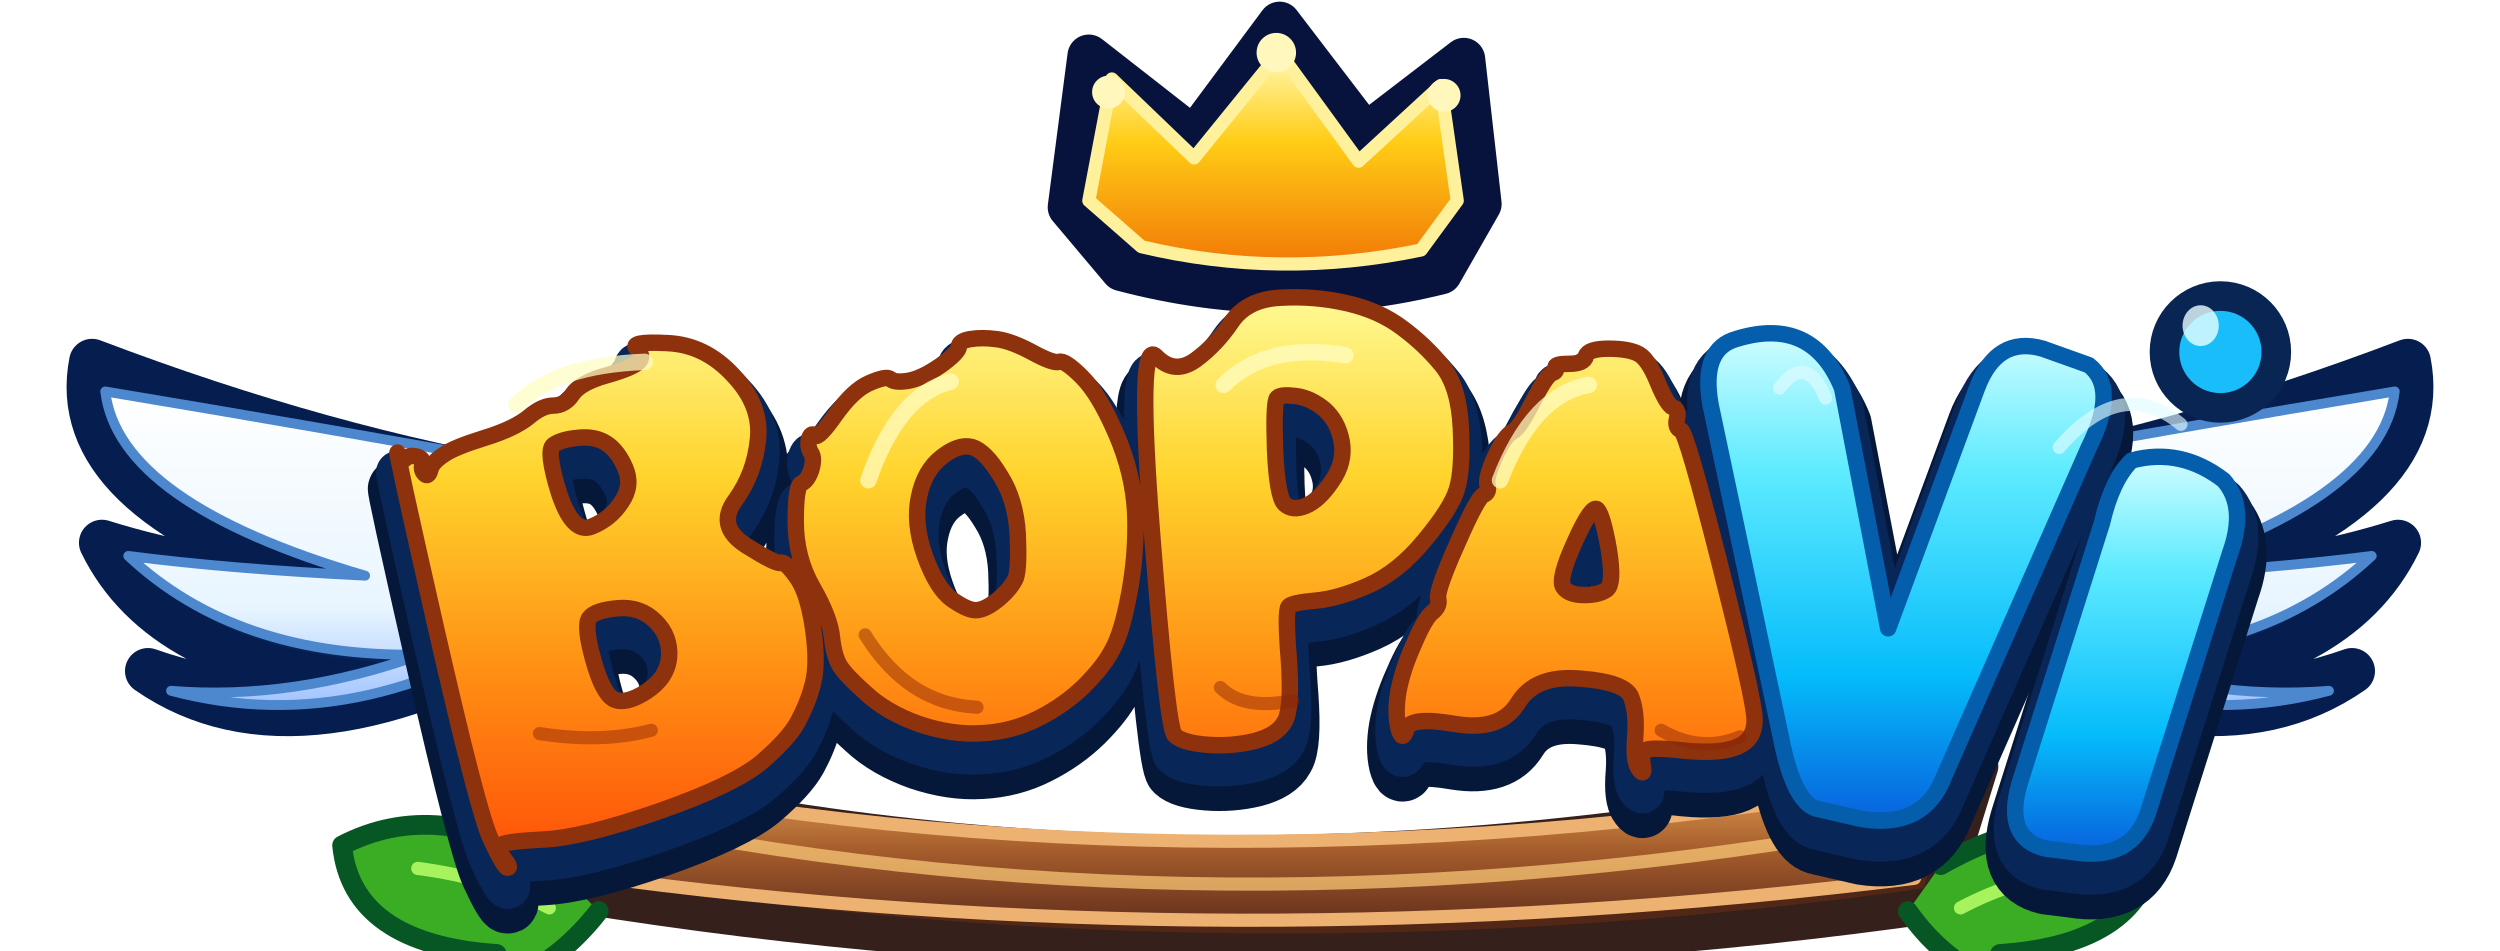
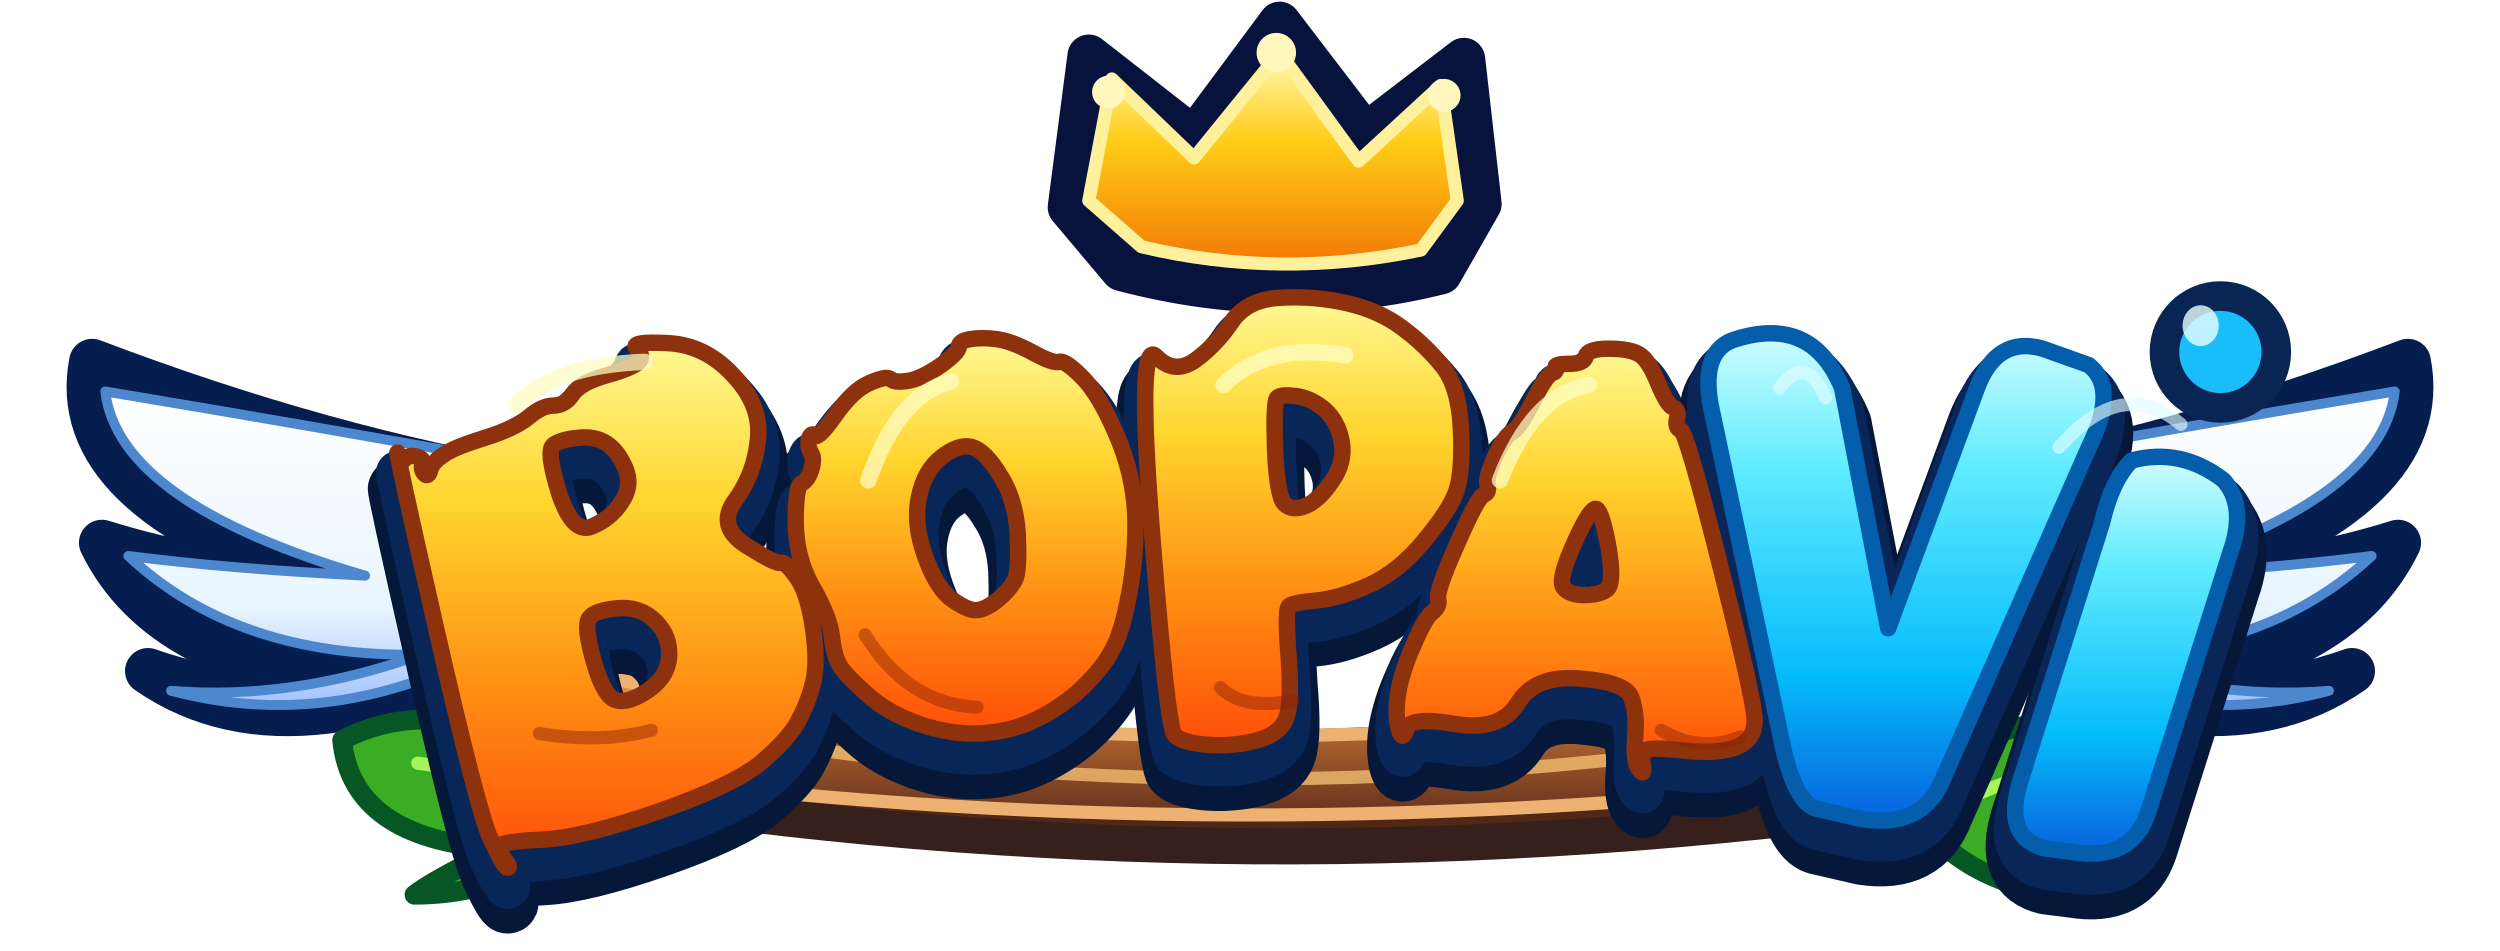
<svg xmlns="http://www.w3.org/2000/svg" width="760" height="289" viewBox="0 0 760 289" role="img" aria-label="BOPAVI">
  <defs>
    <linearGradient id="goldText" x1="0" y1="0" x2="0" y2="1">
      <stop stop-color="#fff994" />
      <stop offset=".31" stop-color="#ffd42d" />
      <stop offset=".64" stop-color="#ff9214" />
      <stop offset="1" stop-color="#ff4e08" />
    </linearGradient>
    <linearGradient id="cyanText" x1="0" y1="0" x2="0" y2="1">
      <stop stop-color="#d0fdff" />
      <stop offset=".28" stop-color="#5febff" />
      <stop offset=".7" stop-color="#05bcfb" />
      <stop offset="1" stop-color="#0861dd" />
    </linearGradient>
    <linearGradient id="crownGold" x1="0" y1="0" x2="0" y2="1">
      <stop stop-color="#fff9b2" />
      <stop offset=".42" stop-color="#ffcd16" />
      <stop offset="1" stop-color="#f27907" />
    </linearGradient>
    <linearGradient id="feather" x1="0" y1="0" x2="0" y2="1">
      <stop stop-color="#ffffff" />
      <stop offset=".69" stop-color="#e8f5ff" />
      <stop offset="1" stop-color="#a2c3fe" />
    </linearGradient>
    <linearGradient id="wood" x1="0" y1="0" x2="0" y2="1">
      <stop stop-color="#e9a455" />
      <stop offset=".53" stop-color="#a45c2b" />
      <stop offset="1" stop-color="#67321e" />
    </linearGradient>
  </defs>
  <g transform="scale(1 1)">
    <g stroke-linejoin="round" stroke-linecap="round">
      <g transform="translate(0 37)">
        <path d="M165 111Q99 100 28 73Q20 114 96 139Q63 138 31 128Q49 165 112 171Q79 179 45 167Q91 199 172 151Z" fill="#08245a" stroke="#061d50" stroke-width="14" />
        <path d="M164 105Q98 93 32 82Q36 116 111 138Q70 136 39 132Q72 163 128 162Q89 176 52 173Q112 189 172 146Z" fill="url(#feather)" stroke="#4d87ce" stroke-width="3" />
        <path d="M595 111Q661 100 732 73Q740 114 664 139Q697 138 729 128Q711 165 648 171Q681 179 715 167Q669 199 588 151Z" fill="#08245a" stroke="#061d50" stroke-width="14" />
        <path d="M596 105Q662 93 728 82Q724 116 649 138Q690 136 721 132Q688 163 632 162Q671 176 708 173Q648 189 588 146Z" fill="url(#feather)" stroke="#4d87ce" stroke-width="3" />
      </g>
-       <g transform="translate(0 82)">
+       <g transform="translate(0 50)">
        <path d="M160 151Q366 204 602 151L589 193Q379 223 175 190Z" fill="#532716" stroke="#36201b" stroke-width="11" />
        <path d="M169 153Q367 194 591 154L582 185Q373 211 177 184Z" fill="url(#wood)" stroke="#edb172" stroke-width="4" />
        <path d="M175 165Q368 207 580 168" fill="none" stroke="#ffcd7b" stroke-opacity=".7" stroke-width="4" />
        <path d="M168 181Q133 160 104 175Q107 205 151 208Q131 218 126 222Q161 222 182 195" fill="#3bad25" stroke="#075725" stroke-width="6" />
        <path d="M590 181Q627 160 655 175Q652 205 608 208Q629 218 635 222Q599 222 580 195" fill="#3bad25" stroke="#075725" stroke-width="6" />
        <path d="M127 182Q150 185 167 194M634 182Q613 185 596 194" fill="none" stroke="#a7f35d" stroke-width="4" />
      </g>
      <path d="M325 63L331 17L363 42L389 7L415 41L445 18L450 62L438 83Q390 95 341 82Z" fill="#071a55" stroke="#07133c" stroke-width="13" />
      <path d="M331 61L338 24L363 48L389 16L413 49L438 26L443 61L432 76Q389 85 347 75Z" fill="url(#crownGold)" stroke="#fff19b" stroke-width="4" />
      <circle cx="337" cy="28" r="5" fill="#fff7bb" />
      <circle cx="388" cy="16" r="6" fill="#fff7bb" />
      <circle cx="439" cy="29" r="5" fill="#fff7bb" />
    </g>
    <defs>
-       <path id="ownerWarm" fill-rule="evenodd" d="M222.9,126.1 C217.2,119.9 210.5,116.6 202.8,116.3 C195,115.9 192,116.5 193.6,118 C195.1,119.5 195.3,120.9 194.2,122 C193,123.2 189.7,124.6 184.4,126.1 C179,127.6 175.5,129.6 174,131.9 C172.5,134.2 170.5,135.3 168.2,135.3 C165.9,135.3 163.4,136.5 160.7,138.8 C158,141 153.6,143.2 147.4,145.1 C141.3,147 137,148.7 134.8,150.3 C132.5,151.8 131.1,153.4 130.8,154.9 C130.4,156.4 129.8,156.8 129.1,156.1 C128.3,155.3 128.1,154.3 128.4,153.2 C128.8,152 128.2,151.2 126.7,150.8 C125.2,150.4 124,150.6 123.3,151.4 C122.5,152.2 121.7,151.6 120.9,149.7 C120.2,147.8 124,165.4 132.5,202.7 C141,239.9 146.5,261.4 149.2,267.1 C151.9,272.9 153.6,275.8 154.3,275.8 C155.1,275.8 154.7,274.9 153.2,273 C151.7,271.1 151.3,269.7 152.1,269 C152.8,268.2 157.2,267.6 165.3,267.2 C173.4,266.8 185.1,263.9 200.4,258.6 C215.8,253.2 226.2,248.2 231.6,243.6 C236.9,239 240.6,235 242.5,231.5 C244.4,228 246,224.2 247.1,219.9 C248.2,215.7 248.2,209.9 247.1,202.6 C246,195.3 244.3,190.2 241.9,187.1 C239.7,184 238.1,182.7 237.3,183.1 C236.6,183.5 233.1,181.8 226.9,177.9 C220.8,174 219.6,169.4 223.5,164.1 C227.4,158.7 229.7,152.6 230.4,145.7 C231.2,138.8 228.7,132.2 222.9,126.1Z M187.8,196.9 C192.4,196.5 196.2,197.8 199.3,200.9 C202.4,204 203.7,207.6 203.4,211.8 C203,216.1 200.7,219.5 196.4,222.3 C192.2,225 188.9,225.7 186.6,224.6 C184.3,223.4 182.2,219.3 180.3,212.4 C178.4,205.5 178,201.3 179.2,199.8 C180.3,198.3 183.2,197.3 187.8,196.9Z M175.7,145.1 C179.2,144.7 182.1,145.3 184.4,146.8 C186.7,148.3 188.6,150.8 190.1,154.3 C191.6,157.8 191.3,161.2 188.9,164.7 C186.7,168.1 183.6,170.6 179.8,172.1 C175.9,173.6 172.7,170.2 169.9,161.8 C167.3,153.3 166.7,148.5 168.2,147.3 C169.7,146.2 172.2,145.4 175.7,145.1Z M303,115.1 C299.9,114.7 297.3,114.7 294.9,115.1 C292.6,115.5 291.5,116.3 291.5,117.4 C291.5,118.5 289.6,120.5 285.8,123.2 C281.9,125.9 278.6,127.4 275.9,127.8 C273.3,128.2 271.5,128 270.8,127.3 C270,126.5 267.9,126.9 264.4,128.4 C260.9,129.9 257.5,133.2 254,138.1 C250.5,143.1 248.4,145.2 247.7,144.4 C246.9,143.7 246.3,144.1 245.9,145.6 C245.6,147.1 245.8,148.5 246.6,149.7 C247.3,150.8 247.3,152.6 246.6,154.9 C245.8,157.2 244.8,158.5 243.7,158.9 C242.5,159.3 241.9,163.2 241.9,170.4 C241.9,177.8 243.6,184.5 247.1,190.6 C250.6,196.7 252.5,201.7 252.9,205.6 C253.3,209.4 254.1,212.3 255.2,214.2 C256.3,216.1 259,219 263.3,222.8 C267.5,226.7 272.9,229.8 279.4,232.1 C285.9,234.3 292.3,235.3 298.4,234.9 C304.5,234.6 310.3,233.1 315.6,230.4 C321,227.7 325.6,224.4 329.5,220.6 C333.4,216.7 336.3,213.1 338.1,209.6 C340.1,206.1 341.8,200.4 343.3,192.3 C344.8,184.2 345.4,176.2 345.1,168.1 C344.7,160 342.8,152 339.3,143.9 C335.8,135.8 332.4,130.1 328.9,126.6 C325.4,123.1 323.1,121.6 322,122 C320.9,122.4 318.2,121.5 314,119.2 C309.7,116.9 306.1,115.5 303,115.1Z M286.3,150.9 C289.8,148.2 292.8,147.2 295.5,147.9 C298.2,148.7 301.1,151.6 304.1,156.6 C307.3,161.6 309,167.5 309.4,174.4 C309.7,181.3 309.5,185.8 308.8,187.7 C308,189.6 306.3,191.8 303.6,194.1 C300.9,196.3 298.6,197.5 296.6,197.5 C294.8,197.5 292.3,196.3 289.2,194.1 C286.1,191.8 283.4,187.3 281.1,180.8 C278.8,174.3 278.2,168.3 279.4,162.9 C280.5,157.6 282.8,153.6 286.3,150.9Z M426.3,111.7 C421.7,108.2 416.1,105.7 409.6,104.2 C403.1,102.7 396.3,102.1 389.4,102.5 C382.5,102.8 377.5,105.3 374.4,109.9 C371.3,114.5 367.7,118.3 363.5,121.4 C359.2,124.5 355.2,124.2 351.4,120.3 C347.5,116.4 347.1,134.3 350.2,173.8 C353.3,213.4 355.6,234 357.1,235.5 C358.6,237 361.9,238 366.9,238.4 C371.9,238.8 376.7,238.4 381.3,237.3 C385.9,236.1 389,234.2 390.5,231.4 C392.1,228.8 392.5,222.4 391.8,212.4 C391,202.5 391,197.1 391.8,196.3 C392.5,195.6 395.2,195 399.8,194.6 C404.4,194.2 409.8,192.7 415.9,190 C422,187.3 427.8,182.7 433.1,176.2 C438.5,169.7 441.8,164.5 442.9,160.7 C444.1,156.8 444.5,150.7 444.1,142.2 C443.7,133.7 441.8,127.4 438.4,123.2 C434.9,118.9 430.9,115.1 426.3,111.7Z M388.3,132.9 C389,132.2 390.9,132 394,132.4 C397.1,132.8 399.9,134.2 402.6,136.4 C405.3,138.8 407.1,142 407.9,146.3 C408.6,150.5 407.6,154.5 404.9,158.3 C402.3,162.2 399.6,164.7 396.9,165.8 C394.2,166.9 392.1,166.7 390.5,165.2 C389,163.7 388,158.1 387.6,148.5 C387.3,138.9 387.5,133.7 388.3,132.9Z M504,128.4 C502.1,123.7 500.2,120.8 498.3,119.7 C496.4,118.6 493.3,118 489,118 C484.8,118 482.5,118.8 482.1,120.3 C481.8,121.8 480.1,122.6 477,122.6 C473.9,122.6 472.6,123 472.9,123.8 C473.3,124.5 472.9,125.1 471.8,125.5 C470.6,125.9 468.7,128.8 466,134.1 C463.3,139.5 461.2,142.6 459.7,143.3 C458.2,144.1 456.4,146.6 454.5,150.8 C452.6,155.1 451.8,158 452.2,159.5 C452.6,161 452.2,162 451.1,162.4 C449.9,162.7 447.2,167.7 443,177.3 C438.7,186.9 436.8,192.5 437.2,194 C437.6,195.5 437,196.9 435.5,198.1 C434,199.2 432.1,202.5 429.8,207.9 C427.4,213.2 425.9,218 425.1,222.3 C424.4,226.5 424.4,230.1 425.1,233.2 C425.9,236.3 426.7,236.5 427.5,233.8 C428.2,231 433.2,230.5 442.4,232.1 C451.6,233.6 457.9,231.5 461.4,225.8 C464.9,220 471.2,217.5 480.4,218.3 C489.6,219 494.8,220.9 495.9,224 C497.1,227.1 497.5,231.1 497.1,236.1 C496.7,241.1 497.1,244.4 498.3,245.9 C499.4,247.4 499.8,247 499.4,244.8 C499,242.5 499.2,240.9 500,240.2 C500.8,239.4 504.8,239.4 512.1,240.2 C519.4,240.9 524.7,240.5 528.2,239 C531.7,237.5 533.4,234.8 533.4,230.9 C533.4,227 529.9,211.5 523,184.2 C516.1,156.9 512.1,143.1 511,142.8 C509.8,142.4 509.4,141.2 509.8,139.3 C510.2,137.4 509.8,136.2 508.6,135.9 C507.5,135.5 505.9,133 504,128.4Z M478.7,176.8 C482.2,169 484.5,165.8 485.6,166.9 C486.7,168.1 487.9,172.2 489.1,179.1 C490.2,186 490,190 488.5,191.2 C487,192.3 484.7,192.9 481.6,192.9 C478.5,192.9 476.4,192.1 475.3,190.6 C474.1,189.1 475.2,184.5 478.7,176.8Z" />
+       <g id="ownerWarm">
+         <path id="ownerB" fill-rule="evenodd" d="M222.9,126.1 C217.2,119.9 210.5,116.6 202.8,116.3 C195,115.9 192,116.5 193.6,118 C195.1,119.5 195.3,120.9 194.2,122 C193,123.2 189.7,124.6 184.4,126.1 C179,127.6 175.5,129.6 174,131.9 C172.5,134.2 170.5,135.3 168.2,135.3 C165.9,135.3 163.4,136.5 160.7,138.8 C158,141 153.6,143.2 147.4,145.1 C141.3,147 137,148.7 134.8,150.3 C132.5,151.8 131.1,153.4 130.8,154.9 C130.4,156.4 129.8,156.8 129.1,156.1 C128.3,155.3 128.1,154.3 128.4,153.2 C128.8,152 128.2,151.2 126.7,150.8 C125.2,150.4 124,150.6 123.3,151.4 C122.5,152.2 121.7,151.6 120.9,149.7 C120.2,147.8 124,165.4 132.5,202.7 C141,239.9 146.5,261.4 149.2,267.1 C151.9,272.9 153.6,275.8 154.3,275.8 C155.1,275.8 154.7,274.9 153.2,273 C151.7,271.1 151.3,269.7 152.1,269 C152.8,268.2 157.2,267.6 165.3,267.2 C173.4,266.8 185.1,263.9 200.4,258.6 C215.8,253.2 226.2,248.2 231.6,243.6 C236.9,239 240.6,235 242.5,231.5 C244.4,228 246,224.2 247.1,219.9 C248.2,215.7 248.2,209.9 247.1,202.6 C246,195.3 244.3,190.2 241.9,187.1 C239.7,184 238.1,182.7 237.3,183.1 C236.6,183.5 233.1,181.8 226.9,177.9 C220.8,174 219.6,169.4 223.5,164.1 C227.4,158.7 229.7,152.6 230.4,145.7 C231.2,138.8 228.7,132.2 222.9,126.1Z M187.8,196.9 C192.4,196.5 196.2,197.8 199.3,200.9 C202.4,204 203.7,207.6 203.4,211.8 C203,216.1 200.7,219.5 196.4,222.3 C192.2,225 188.9,225.7 186.6,224.6 C184.3,223.4 182.2,219.3 180.3,212.4 C178.4,205.5 178,201.3 179.2,199.8 C180.3,198.3 183.2,197.3 187.8,196.9Z M175.7,145.1 C179.2,144.7 182.1,145.3 184.4,146.8 C186.7,148.3 188.6,150.8 190.1,154.3 C191.6,157.8 191.3,161.2 188.9,164.7 C186.7,168.1 183.6,170.6 179.8,172.1 C175.9,173.6 172.7,170.2 169.9,161.8 C167.3,153.3 166.7,148.5 168.2,147.3 C169.7,146.2 172.2,145.4 175.7,145.1Z" />
+         <path id="ownerO" fill-rule="evenodd" d="M303,115.1 C299.9,114.7 297.3,114.7 294.9,115.1 C292.6,115.5 291.5,116.3 291.5,117.4 C291.5,118.5 289.6,120.5 285.8,123.2 C281.9,125.9 278.6,127.4 275.9,127.8 C273.3,128.2 271.5,128 270.8,127.3 C270,126.5 267.9,126.9 264.4,128.4 C260.9,129.9 257.5,133.2 254,138.1 C250.5,143.1 248.4,145.2 247.7,144.4 C246.9,143.7 246.3,144.1 245.9,145.6 C245.6,147.1 245.8,148.5 246.6,149.7 C247.3,150.8 247.3,152.6 246.6,154.9 C245.8,157.2 244.8,158.5 243.7,158.9 C242.5,159.3 241.9,163.2 241.9,170.4 C241.9,177.8 243.6,184.5 247.1,190.6 C250.6,196.7 252.5,201.7 252.9,205.6 C253.3,209.4 254.1,212.3 255.2,214.2 C256.3,216.1 259,219 263.3,222.8 C267.5,226.7 272.9,229.8 279.4,232.1 C285.9,234.3 292.3,235.3 298.4,234.9 C304.5,234.6 310.3,233.1 315.6,230.4 C321,227.7 325.6,224.4 329.5,220.6 C333.4,216.7 336.3,213.1 338.1,209.6 C340.1,206.1 341.8,200.4 343.3,192.3 C344.8,184.2 345.4,176.2 345.1,168.1 C344.7,160 342.8,152 339.3,143.9 C335.8,135.8 332.4,130.1 328.9,126.6 C325.4,123.1 323.1,121.6 322,122 C320.9,122.4 318.2,121.5 314,119.2 C309.7,116.9 306.1,115.5 303,115.1Z M286.3,150.9 C289.8,148.2 292.8,147.2 295.5,147.9 C298.2,148.7 301.1,151.6 304.1,156.6 C307.3,161.6 309,167.5 309.4,174.4 C309.7,181.3 309.5,185.8 308.8,187.7 C308,189.6 306.3,191.8 303.6,194.1 C300.9,196.3 298.6,197.5 296.6,197.5 C294.8,197.5 292.3,196.3 289.2,194.1 C286.1,191.8 283.4,187.3 281.1,180.8 C278.8,174.3 278.2,168.3 279.4,162.9 C280.5,157.6 282.8,153.6 286.3,150.9Z" />
+         <path id="ownerP" fill-rule="evenodd" d="M426.3,111.7 C421.7,108.2 416.1,105.7 409.6,104.2 C403.1,102.7 396.3,102.1 389.4,102.5 C382.5,102.8 377.5,105.3 374.4,109.9 C371.3,114.5 367.7,118.3 363.5,121.4 C359.2,124.5 355.2,124.2 351.4,120.3 C347.5,116.4 347.1,134.3 350.2,173.8 C353.3,213.4 355.6,234 357.1,235.5 C358.6,237 361.9,238 366.9,238.4 C371.9,238.8 376.7,238.4 381.3,237.3 C385.9,236.1 389,234.2 390.5,231.4 C392.1,228.8 392.5,222.4 391.8,212.4 C391,202.5 391,197.1 391.8,196.3 C392.5,195.6 395.2,195 399.8,194.6 C404.4,194.2 409.8,192.7 415.9,190 C422,187.3 427.8,182.7 433.1,176.2 C438.5,169.7 441.8,164.5 442.9,160.7 C444.1,156.8 444.5,150.7 444.1,142.2 C443.7,133.7 441.8,127.4 438.4,123.2 C434.9,118.9 430.9,115.1 426.3,111.7Z M388.3,132.9 C389,132.2 390.9,132 394,132.4 C397.1,132.8 399.9,134.2 402.6,136.4 C405.3,138.8 407.1,142 407.9,146.3 C408.6,150.5 407.6,154.5 404.9,158.3 C402.3,162.2 399.6,164.7 396.9,165.8 C394.2,166.9 392.1,166.7 390.5,165.2 C389,163.7 388,158.1 387.6,148.5 C387.3,138.9 387.5,133.7 388.3,132.9Z" />
+         <path id="ownerA" fill-rule="evenodd" d="M504,128.4 C502.1,123.7 500.2,120.8 498.3,119.7 C496.4,118.6 493.3,118 489,118 C484.8,118 482.5,118.8 482.1,120.3 C481.8,121.8 480.1,122.6 477,122.6 C473.9,122.6 472.6,123 472.9,123.8 C473.3,124.5 472.9,125.1 471.8,125.5 C470.6,125.9 468.7,128.8 466,134.1 C463.3,139.5 461.2,142.6 459.7,143.3 C458.2,144.1 456.4,146.6 454.5,150.8 C452.6,155.1 451.8,158 452.2,159.5 C452.6,161 452.2,162 451.1,162.4 C449.9,162.7 447.2,167.7 443,177.3 C438.7,186.9 436.8,192.5 437.2,194 C437.6,195.5 437,196.9 435.5,198.1 C434,199.2 432.1,202.5 429.8,207.9 C427.4,213.2 425.9,218 425.1,222.3 C424.4,226.5 424.4,230.1 425.1,233.2 C425.9,236.3 426.7,236.5 427.5,233.8 C428.2,231 433.2,230.5 442.4,232.1 C451.6,233.6 457.9,231.5 461.4,225.8 C464.9,220 471.2,217.5 480.4,218.3 C489.6,219 494.8,220.9 495.9,224 C497.1,227.1 497.5,231.1 497.1,236.1 C496.7,241.1 497.1,244.4 498.3,245.9 C499.4,247.4 499.8,247 499.4,244.8 C499,242.5 499.2,240.9 500,240.2 C500.8,239.4 504.8,239.4 512.1,240.2 C519.4,240.9 524.7,240.5 528.2,239 C531.7,237.5 533.4,234.8 533.4,230.9 C533.4,227 529.9,211.5 523,184.2 C516.1,156.9 512.1,143.1 511,142.8 C509.8,142.4 509.4,141.2 509.8,139.3 C510.2,137.4 509.8,136.2 508.6,135.9 C507.5,135.5 505.9,133 504,128.4Z M478.7,176.8 C482.2,169 484.5,165.8 485.6,166.9 C486.7,168.1 487.9,172.2 489.1,179.1 C490.2,186 490,190 488.5,191.2 C487,192.3 484.7,192.9 481.6,192.9 C478.5,192.9 476.4,192.1 475.3,190.6 C474.1,189.1 475.2,184.5 478.7,176.8Z" />
+       </g>
      <path id="ownerBlue" d="M528 115 Q551 108 560 130 L574 203 L601 130 Q607 114 621 118 L635 123 Q644 130 635 148 L591 248 Q585 264 566 261 L553 258 Q546 257 542 239 L520 135 Q517 118 528 115 Z" />
      <path id="ownerI" d="M648 152 Q663 148 676 158 Q683 166 678 180 L653 259 Q648 274 630 271 L622 270 Q609 267 614 250 L639 171 Q642 158 648 152 Z" />
    </defs>
    <g transform="translate(0 -12)" stroke-linecap="round" stroke-linejoin="round">
      <use href="#ownerWarm" transform="translate(0 11)" fill="#061b49" stroke="#061839" stroke-width="18" />
      <use href="#ownerBlue" transform="translate(0 11)" fill="#061b49" stroke="#061839" stroke-width="18" />
      <use href="#ownerI" transform="translate(0 11)" fill="#061b49" stroke="#061839" stroke-width="18" />
      <use href="#ownerWarm" transform="translate(0 6)" fill="#a43a0b" stroke="#092659" stroke-width="13" />
      <use href="#ownerBlue" transform="translate(0 6)" fill="#084c9a" stroke="#092659" stroke-width="13" />
      <use href="#ownerI" transform="translate(0 6)" fill="#084c9a" stroke="#092659" stroke-width="13" />
      <use href="#ownerWarm" fill="url(#goldText)" stroke="#8d320d" stroke-width="5" />
      <use href="#ownerBlue" fill="url(#cyanText)" stroke="#055eac" stroke-width="5" />
      <use href="#ownerI" fill="url(#cyanText)" stroke="#055eac" stroke-width="5" />
      <path d="M157 135 Q169 123 196 122 M264 158 Q273 132 289 128 M372 129 Q385 116 409 120 M456 158 Q466 132 483 129" fill="none" stroke="#fffcc2" stroke-width="5" stroke-opacity=".74" />
      <path d="M164 235 Q183 238 198 234 M263 205 Q276 226 297 227 M371 221 Q378 228 393 225 M505 234 Q517 241 529 236" fill="none" stroke="#8a2507" stroke-width="4" stroke-opacity=".47" />
      <path d="M541 130Q549 119 555 133 M626 148Q645 126 663 141" fill="none" stroke="#e1fbff" stroke-width="4" stroke-opacity=".64" />
      <ellipse cx="675" cy="119" rx="17" ry="17" fill="#19bdf9" stroke="#092553" stroke-width="9" />
      <ellipse cx="669" cy="111" rx="5.5" ry="6.2" fill="#e7ffff" opacity=".80" />
    </g>
  </g>
</svg>
